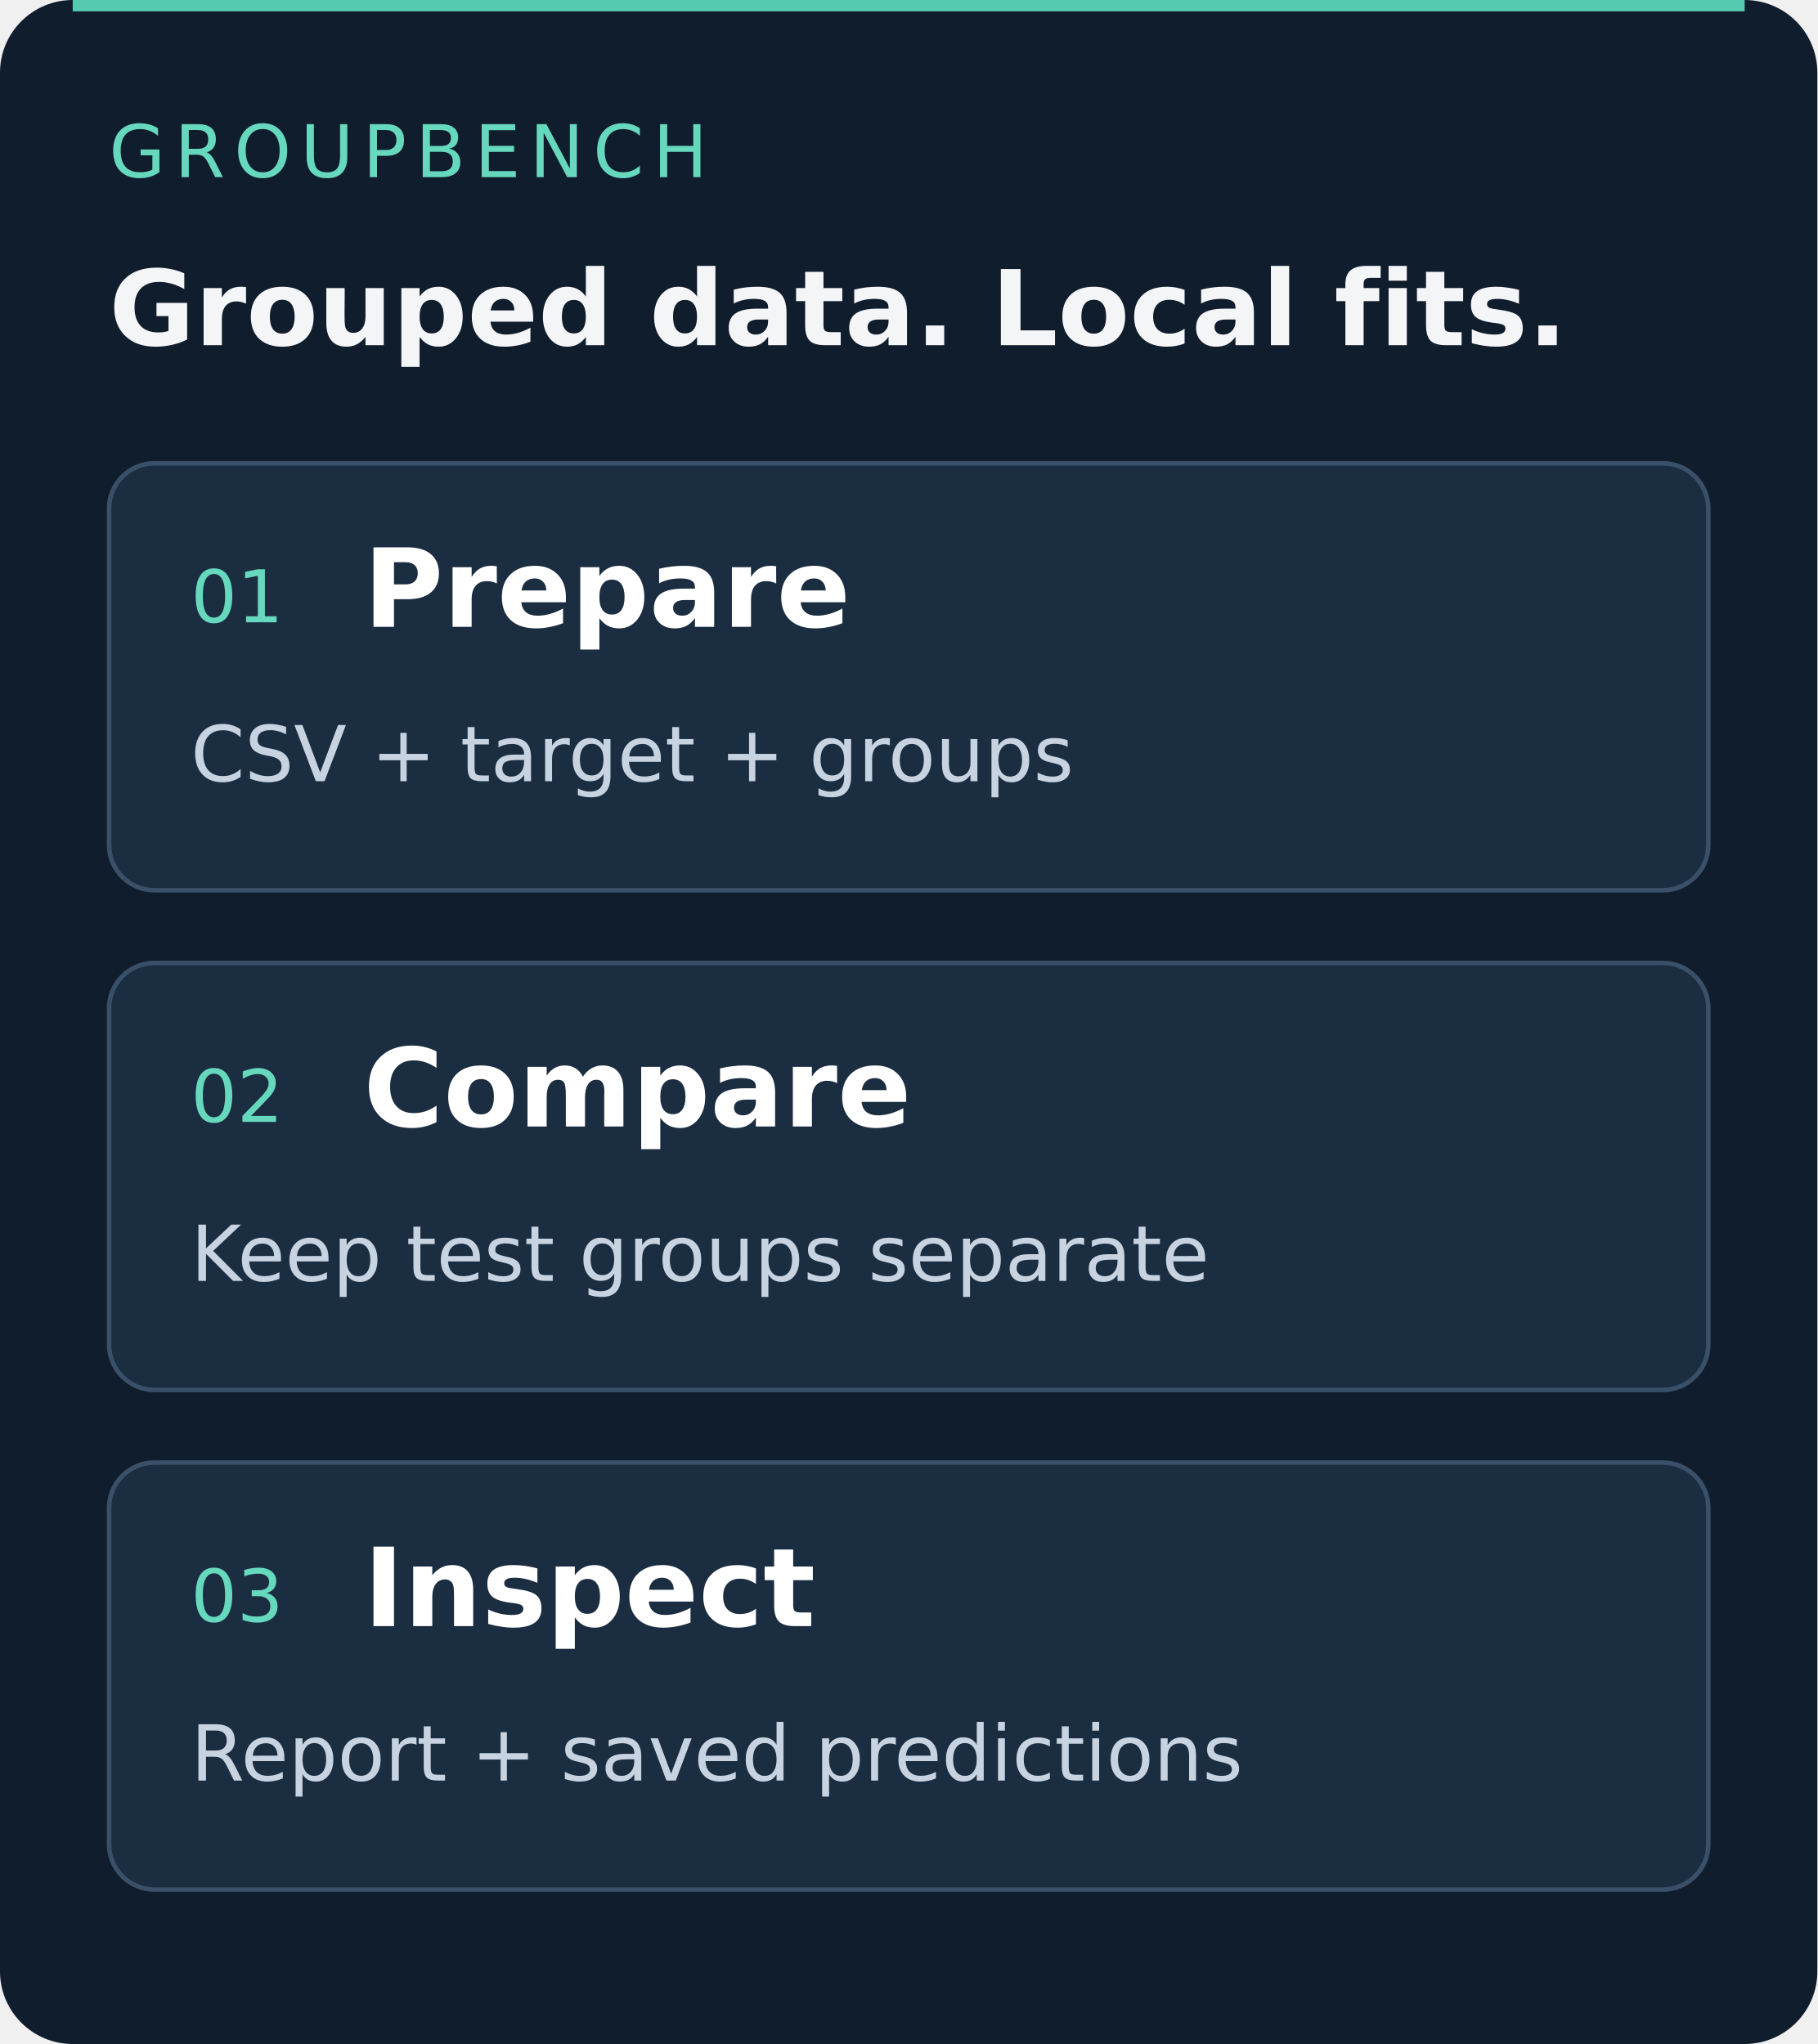
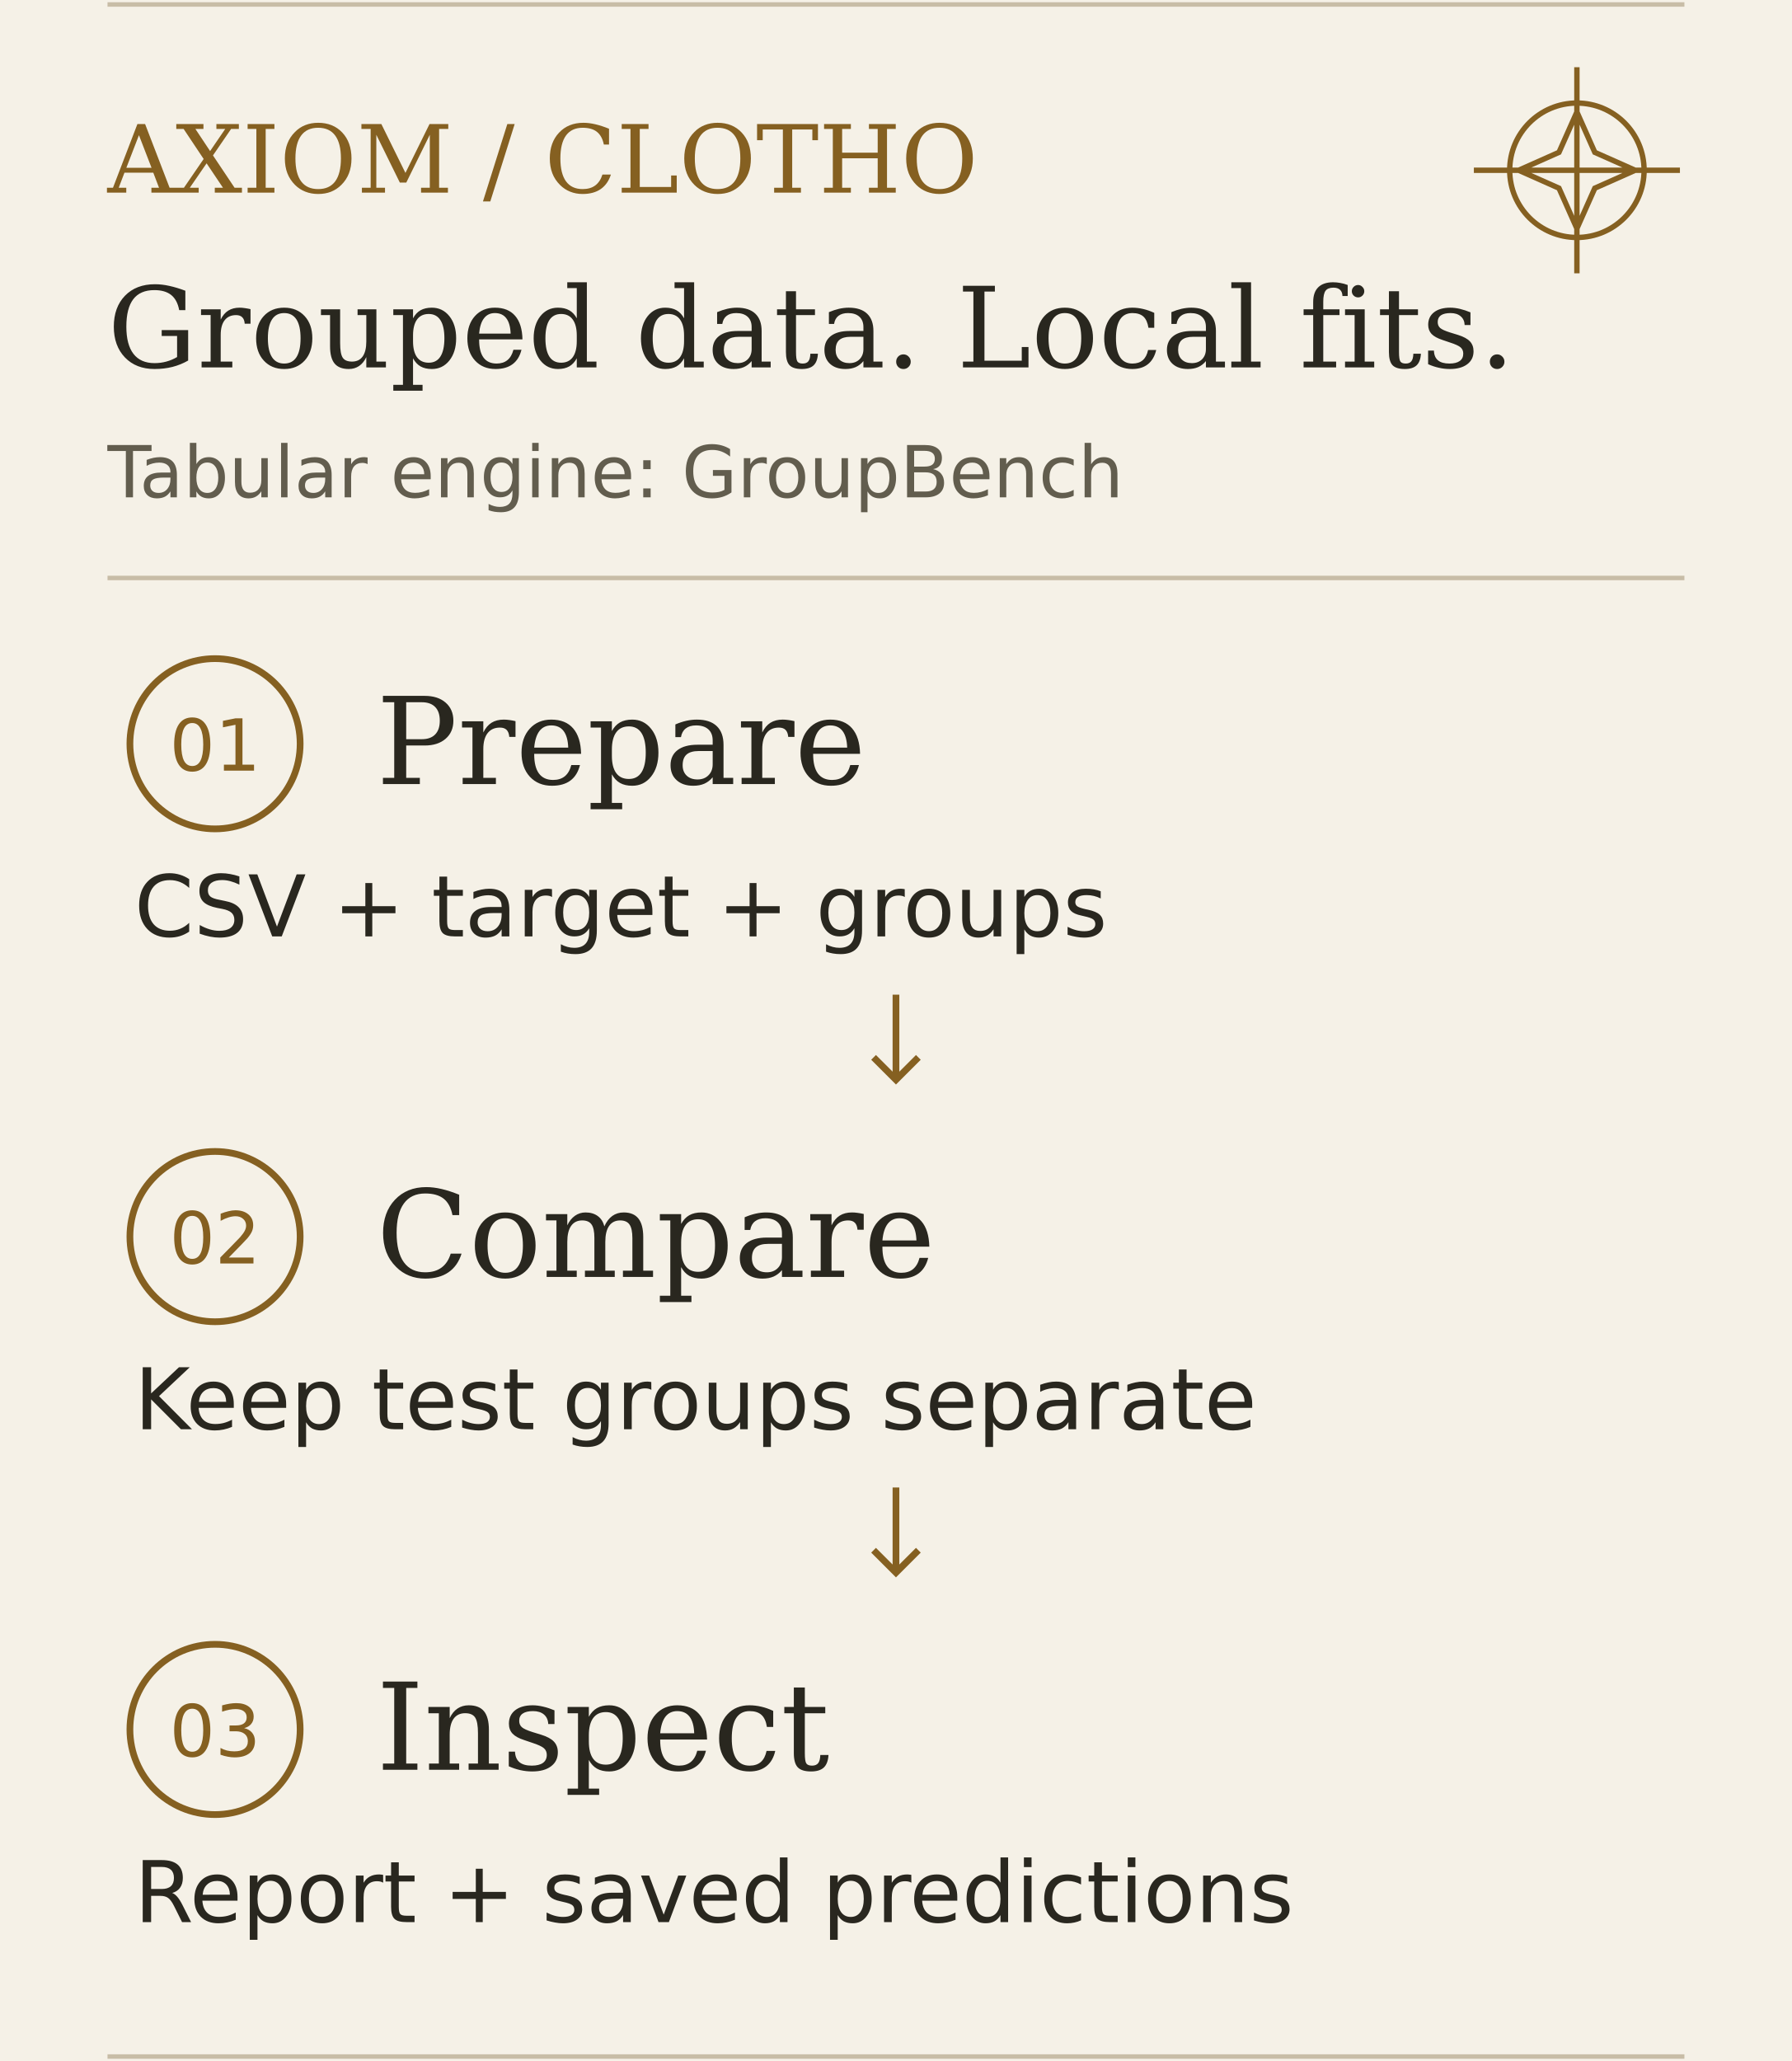
- <svg xmlns="http://www.w3.org/2000/svg" width="400" height="450" viewBox="0 0 400 450" role="img" aria-labelledby="title desc">
-   <rect width="400" height="450" rx="16" fill="#101d2c" />
-   <path d="M16 0H384" stroke="#54cab0" stroke-width="5" />
-   <g font-family="DejaVu Sans, Noto Sans CJK TC, sans-serif">
-     <text x="24" y="39" fill="#66d8bd" font-size="16" letter-spacing="2">GROUPBENCH</text>
-     <text x="24" y="76" fill="#f4f5f7" font-size="23" font-weight="600">Grouped data. Local fits.</text>
-     <rect x="24" y="102" width="352" height="94" rx="10" fill="#1b2d40" stroke="#3a5068" />
-     <text x="42" y="137" fill="#66d8bd" font-size="16">01</text>
-     <text x="80" y="138" fill="#fff" font-size="24" font-weight="600">Prepare</text>
-     <text x="42" y="172" fill="#c7d3e0" font-size="17">CSV + target + groups</text>
-     <rect x="24" y="212" width="352" height="94" rx="10" fill="#1b2d40" stroke="#3a5068" />
-     <text x="42" y="247" fill="#66d8bd" font-size="16">02</text>
-     <text x="80" y="248" fill="#fff" font-size="24" font-weight="600">Compare</text>
-     <text x="42" y="282" fill="#c7d3e0" font-size="17">Keep test groups separate</text>
-     <rect x="24" y="322" width="352" height="94" rx="10" fill="#1b2d40" stroke="#3a5068" />
-     <text x="42" y="357" fill="#66d8bd" font-size="16">03</text>
-     <text x="80" y="358" fill="#fff" font-size="24" font-weight="600">Inspect</text>
-     <text x="42" y="392" fill="#c7d3e0" font-size="17">Report + saved predictions</text>
+ <svg xmlns="http://www.w3.org/2000/svg" width="400" height="460" viewBox="0 0 400 460" role="img" aria-labelledby="title desc" xml:lang="en">
+   <rect width="400" height="460" fill="#F5F1E7" />
+   <path d="M24 1H376M24 459H376" fill="none" stroke="#C8BDA7" stroke-width="1" />
+   <text x="24" y="43" fill="#856021" font-family="DejaVu Serif, Noto Serif CJK TC, serif" font-size="21">AXIOM / CLOTHO</text>
+   <g aria-hidden="true" transform="translate(352 38)" fill="none" stroke="#856021" stroke-width="1.2">
+     <circle r="15" />
+     <path d="M0-23V23M-23 0H23M0-13 4-4 13 0 4 4 0 13-4 4-13 0-4-4Z" />
  </g>
+   <text x="24" y="82" fill="#29271F" font-family="DejaVu Serif, Noto Serif CJK TC, serif" font-size="25">Grouped data. Local fits.</text>
+   <text x="24" y="111" fill="#625D4E" font-family="DejaVu Sans, Noto Sans CJK TC, sans-serif" font-size="16">Tabular engine: GroupBench</text>
+   <path d="M24 129H376" fill="none" stroke="#C8BDA7" stroke-width="1" />
+   <circle cx="48" cy="166" r="19" fill="#F5F1E7" stroke="#856021" stroke-width="1.5" />
+   <text x="48" y="172" fill="#856021" font-family="DejaVu Sans, Noto Sans CJK TC, sans-serif" font-size="16" text-anchor="middle">01</text>
+   <text x="84" y="175" fill="#29271F" font-family="DejaVu Serif, Noto Serif CJK TC, serif" font-size="27">Prepare</text>
+   <text x="30" y="209" fill="#29271F" font-family="DejaVu Sans, Noto Sans CJK TC, sans-serif" font-size="19">CSV + target + groups</text>
+   <path d="M200 222v19m-5-5 5 5 5-5" fill="none" stroke="#856021" stroke-width="1.5" />
+   <circle cx="48" cy="276" r="19" fill="#F5F1E7" stroke="#856021" stroke-width="1.5" />
+   <text x="48" y="282" fill="#856021" font-family="DejaVu Sans, Noto Sans CJK TC, sans-serif" font-size="16" text-anchor="middle">02</text>
+   <text x="84" y="285" fill="#29271F" font-family="DejaVu Serif, Noto Serif CJK TC, serif" font-size="27">Compare</text>
+   <text x="30" y="319" fill="#29271F" font-family="DejaVu Sans, Noto Sans CJK TC, sans-serif" font-size="19">Keep test groups separate</text>
+   <path d="M200 332v19m-5-5 5 5 5-5" fill="none" stroke="#856021" stroke-width="1.5" />
+   <circle cx="48" cy="386" r="19" fill="#F5F1E7" stroke="#856021" stroke-width="1.5" />
+   <text x="48" y="392" fill="#856021" font-family="DejaVu Sans, Noto Sans CJK TC, sans-serif" font-size="16" text-anchor="middle">03</text>
+   <text x="84" y="395" fill="#29271F" font-family="DejaVu Serif, Noto Serif CJK TC, serif" font-size="27">Inspect</text>
+   <text x="30" y="429" fill="#29271F" font-family="DejaVu Sans, Noto Sans CJK TC, sans-serif" font-size="19">Report + saved predictions</text>
</svg>
